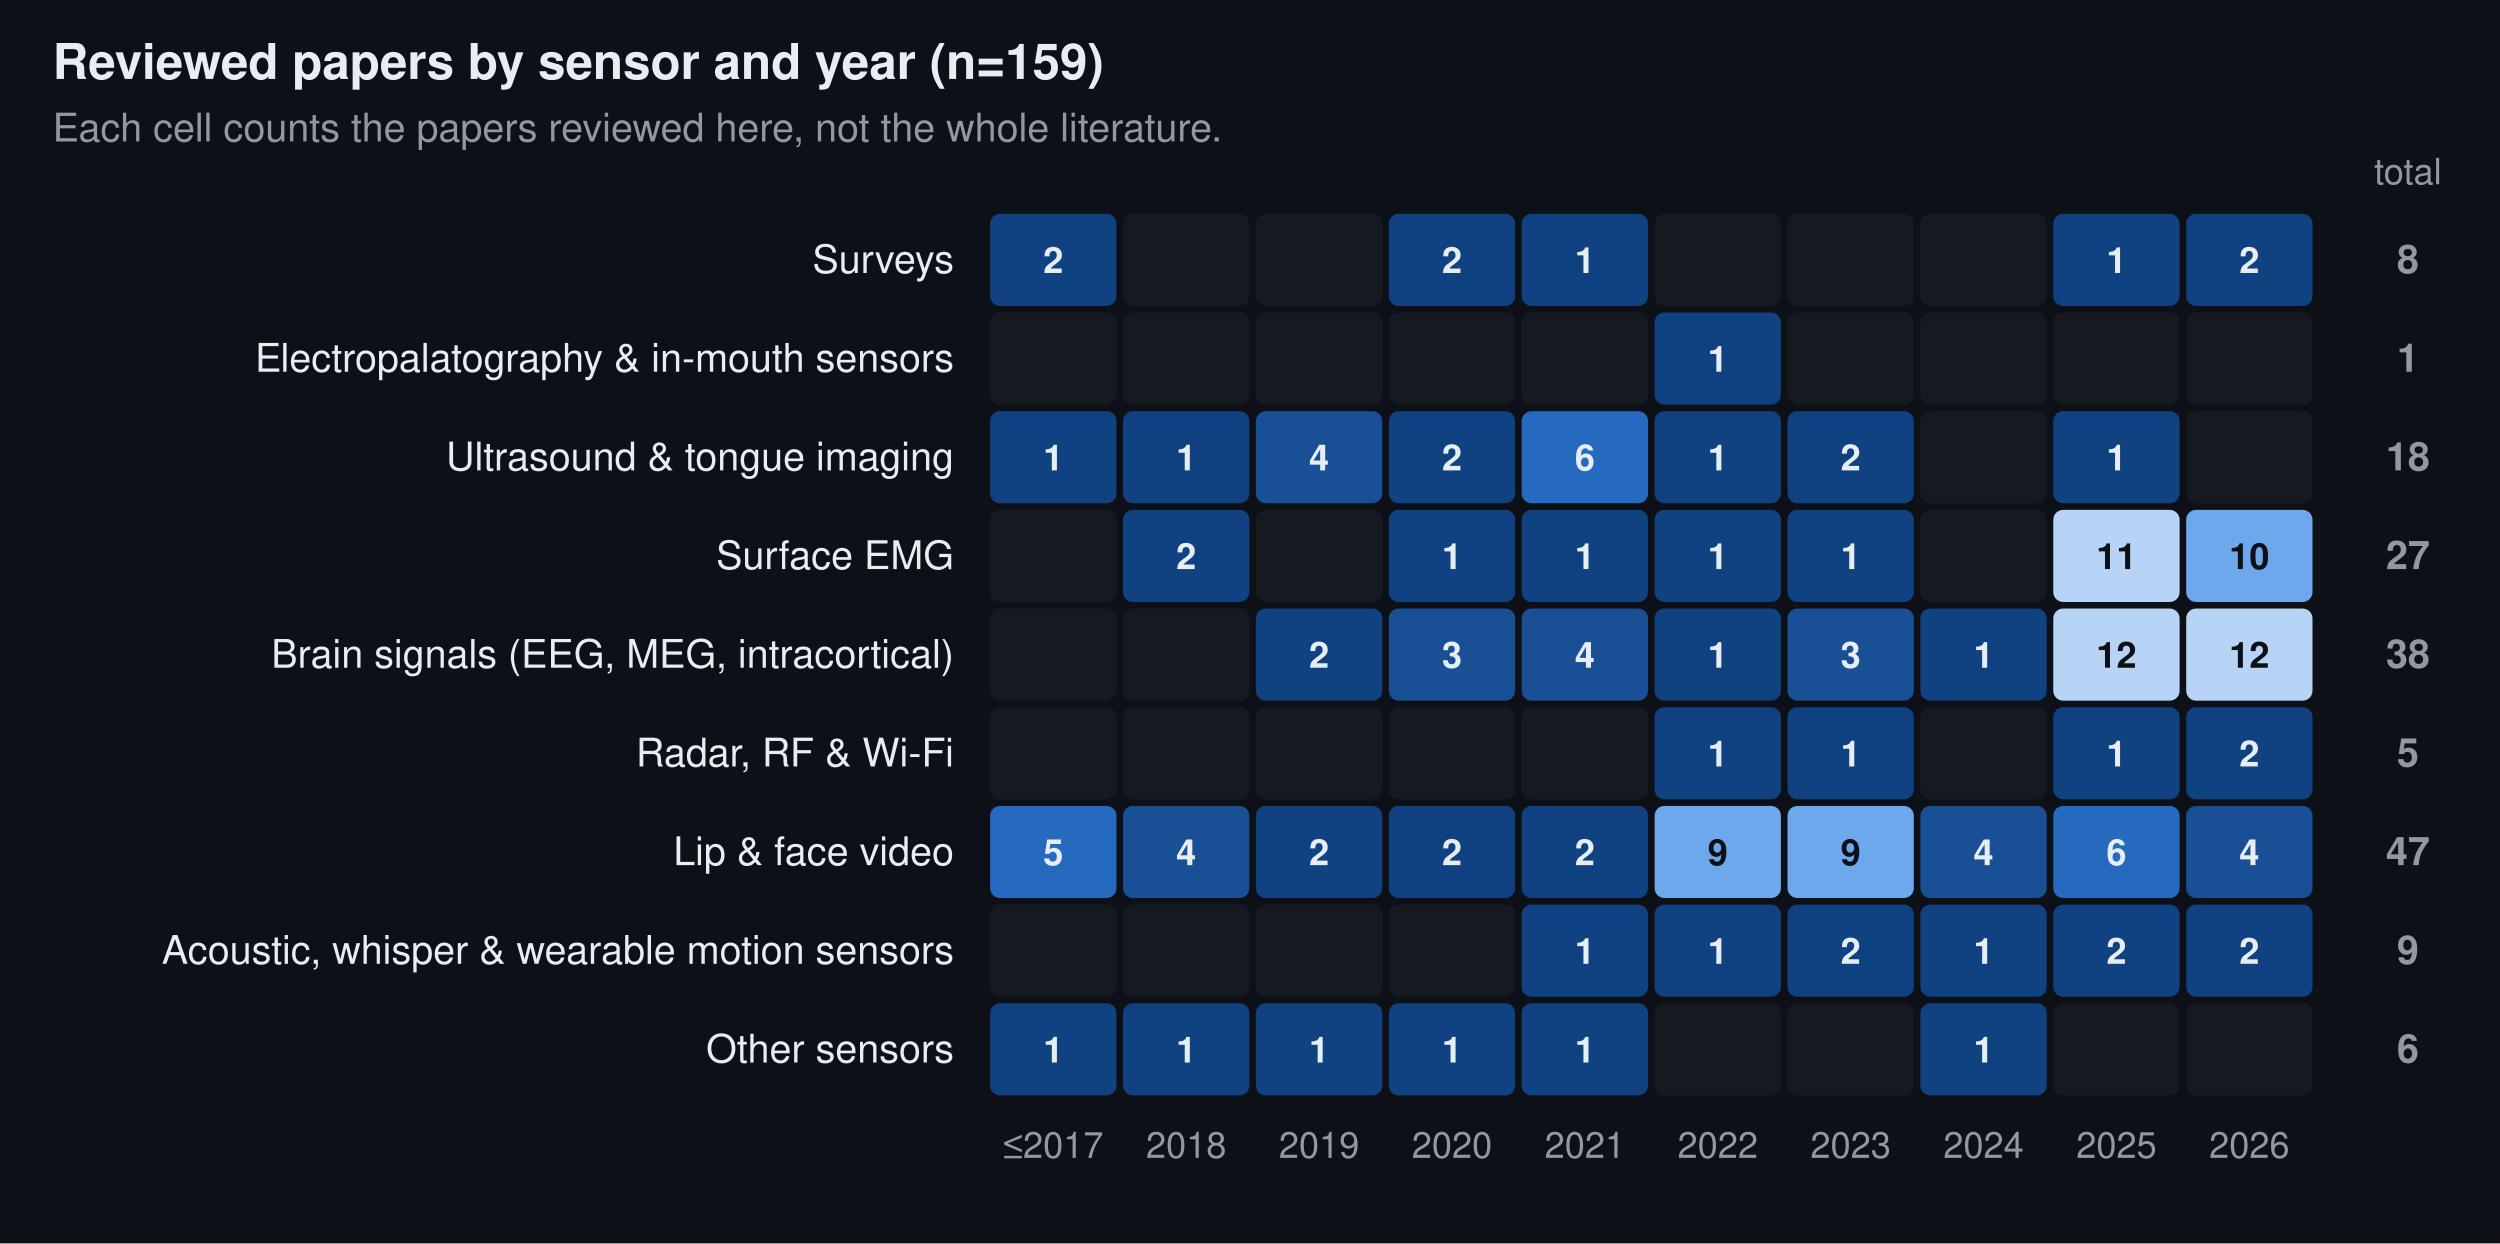
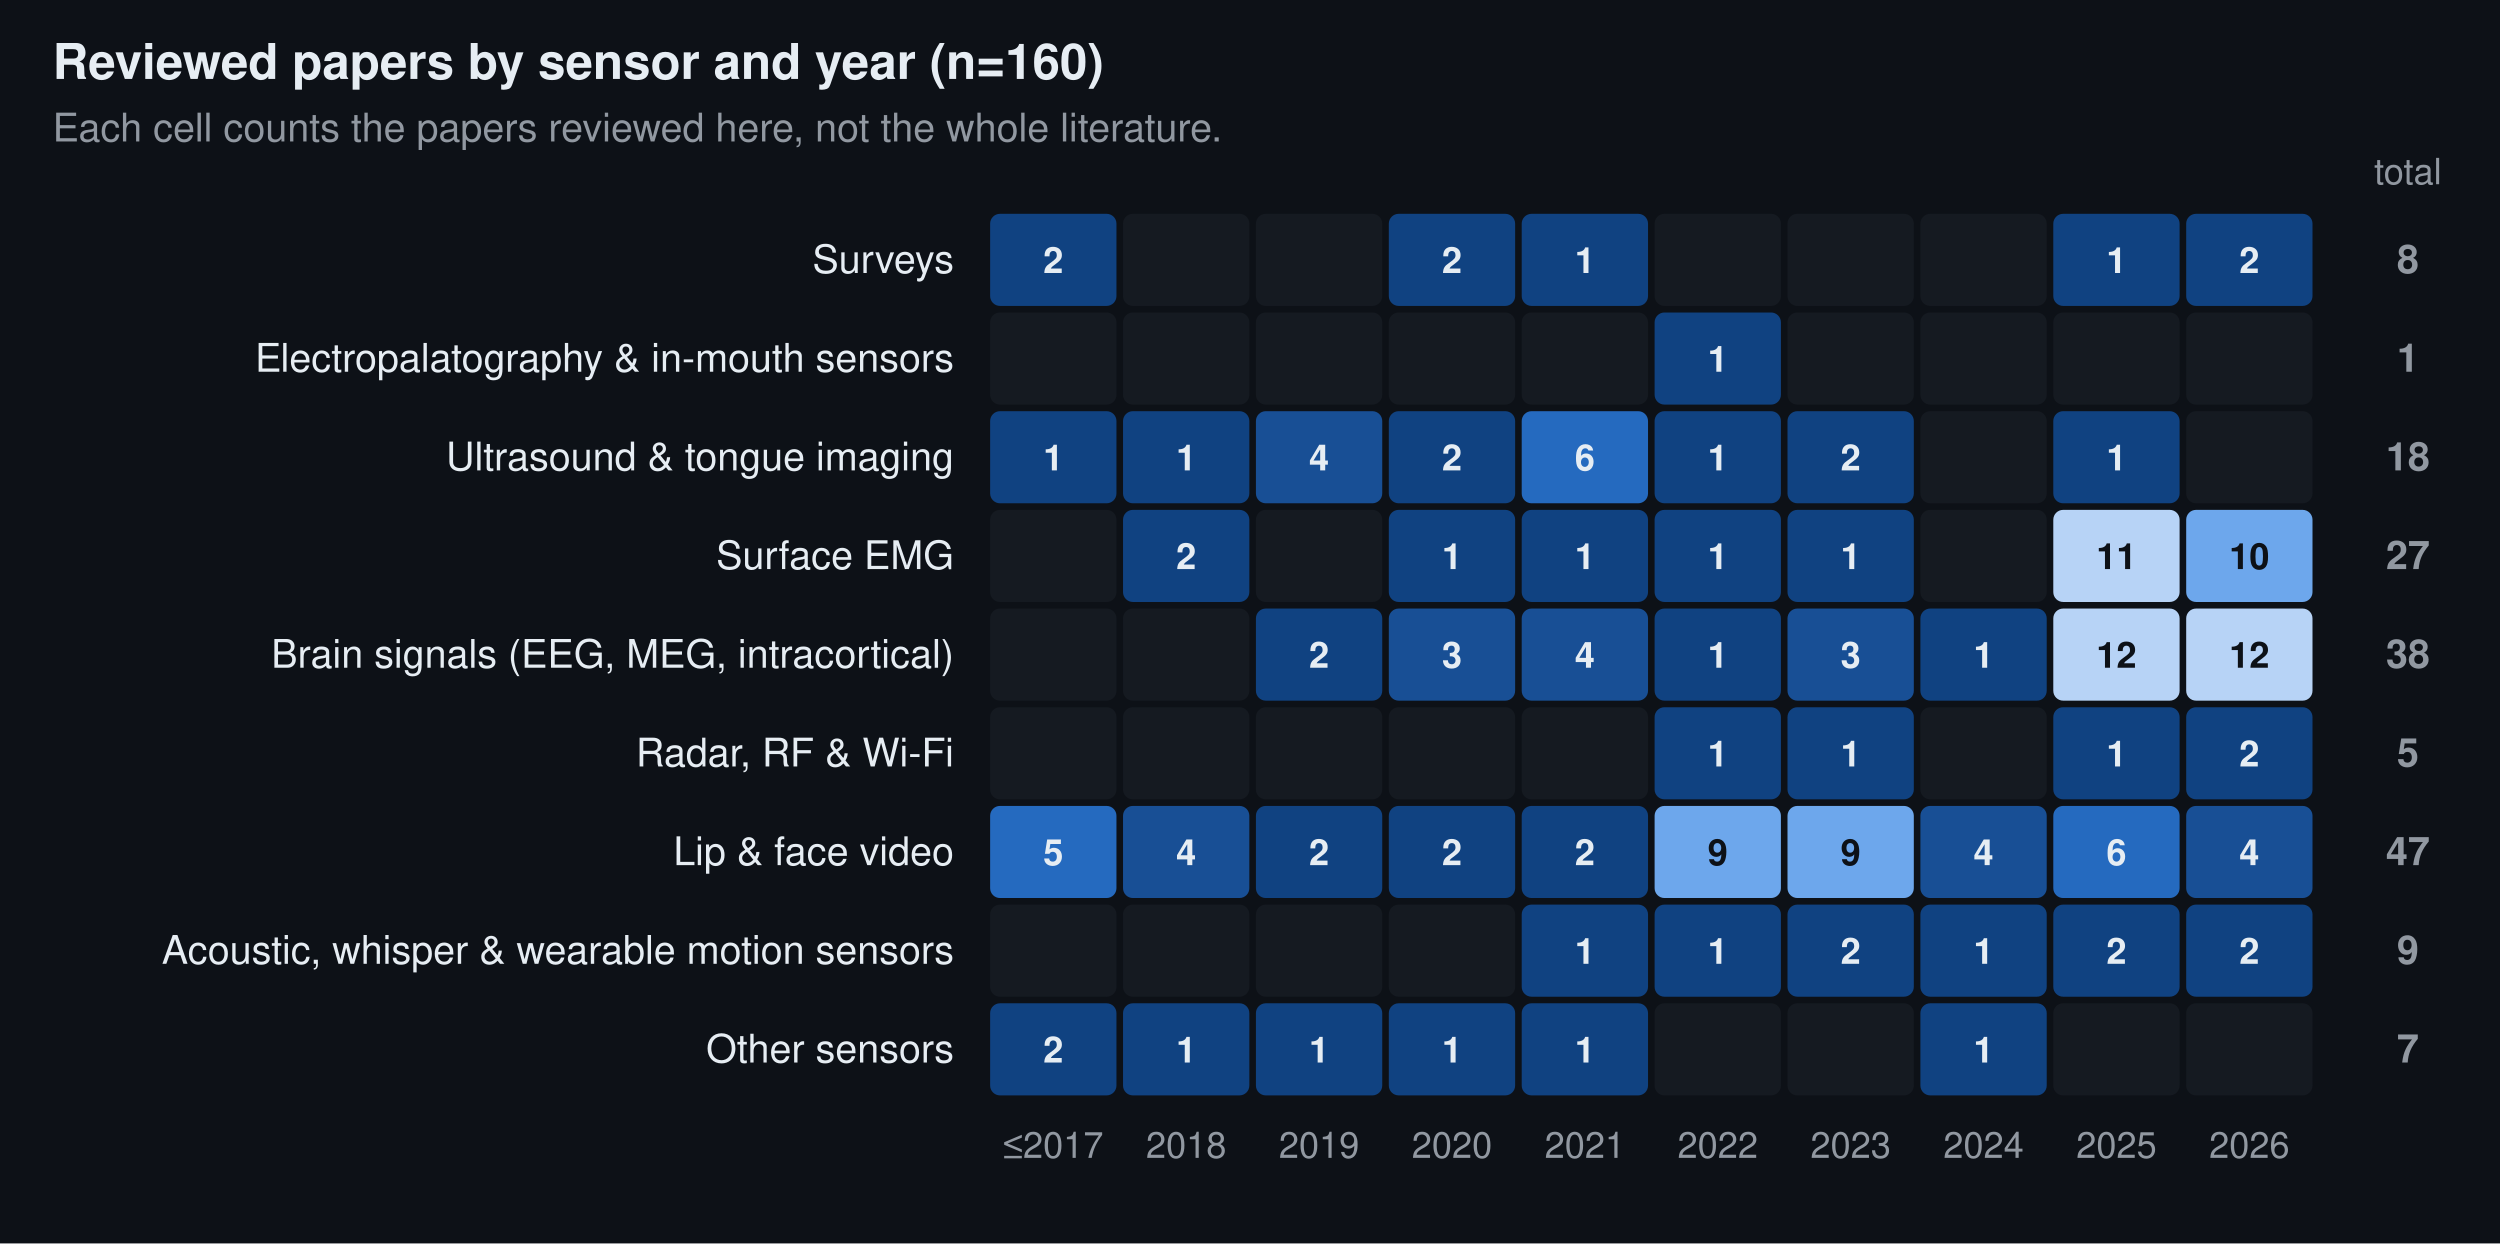
- <svg xmlns="http://www.w3.org/2000/svg" width="760" height="378" viewBox="0 0 760 378" font-family="-apple-system, BlinkMacSystemFont, 'Segoe UI', Helvetica, Arial, sans-serif" role="img" aria-label="Reviewed papers by sensor and year (n=159)">
+ <svg xmlns="http://www.w3.org/2000/svg" width="760" height="378" viewBox="0 0 760 378" font-family="-apple-system, BlinkMacSystemFont, 'Segoe UI', Helvetica, Arial, sans-serif" role="img" aria-label="Reviewed papers by sensor and year (n=160)">
  <rect width="760" height="378" fill="#0d1117" />
-   <text x="16.0" y="24.0" font-size="15" fill="#e6edf3" text-anchor="start" font-weight="600">Reviewed papers by sensor and year (n=159)</text>
+   <text x="16.0" y="24.0" font-size="15" fill="#e6edf3" text-anchor="start" font-weight="600">Reviewed papers by sensor and year (n=160)</text>
  <text x="16.0" y="43.0" font-size="12" fill="#9198a1" text-anchor="start">Each cell counts the papers reviewed here, not the whole literature.</text>
  <text x="320.2" y="352.0" font-size="11" fill="#9198a1" text-anchor="middle">≤2017</text>
  <text x="360.6" y="352.0" font-size="11" fill="#9198a1" text-anchor="middle">2018</text>
  <text x="401.0" y="352.0" font-size="11" fill="#9198a1" text-anchor="middle">2019</text>
  <text x="441.4" y="352.0" font-size="11" fill="#9198a1" text-anchor="middle">2020</text>
  <text x="481.8" y="352.0" font-size="11" fill="#9198a1" text-anchor="middle">2021</text>
  <text x="522.2" y="352.0" font-size="11" fill="#9198a1" text-anchor="middle">2022</text>
  <text x="562.6" y="352.0" font-size="11" fill="#9198a1" text-anchor="middle">2023</text>
  <text x="603.0" y="352.0" font-size="11" fill="#9198a1" text-anchor="middle">2024</text>
  <text x="643.4" y="352.0" font-size="11" fill="#9198a1" text-anchor="middle">2025</text>
  <text x="683.8" y="352.0" font-size="11" fill="#9198a1" text-anchor="middle">2026</text>
  <text x="732.0" y="56.0" font-size="11" fill="#9198a1" text-anchor="middle">total</text>
  <text x="290.0" y="83.0" font-size="12" fill="#e6edf3" text-anchor="end">Surveys</text>
  <rect x="301.0" y="65.0" width="38.4" height="28.0" rx="3" fill="#104281" />
  <text x="320.2" y="83.0" font-size="11" fill="#e6edf3" text-anchor="middle" font-weight="600">2</text>
  <rect x="341.4" y="65.0" width="38.4" height="28.0" rx="3" fill="#151a21" />
  <rect x="381.8" y="65.0" width="38.4" height="28.0" rx="3" fill="#151a21" />
  <rect x="422.2" y="65.0" width="38.4" height="28.0" rx="3" fill="#104281" />
  <text x="441.4" y="83.0" font-size="11" fill="#e6edf3" text-anchor="middle" font-weight="600">2</text>
  <rect x="462.6" y="65.0" width="38.4" height="28.0" rx="3" fill="#104281" />
  <text x="481.8" y="83.0" font-size="11" fill="#e6edf3" text-anchor="middle" font-weight="600">1</text>
  <rect x="503.0" y="65.0" width="38.4" height="28.0" rx="3" fill="#151a21" />
  <rect x="543.4" y="65.0" width="38.4" height="28.0" rx="3" fill="#151a21" />
  <rect x="583.8" y="65.0" width="38.4" height="28.0" rx="3" fill="#151a21" />
  <rect x="624.2" y="65.0" width="38.4" height="28.0" rx="3" fill="#104281" />
  <text x="643.4" y="83.0" font-size="11" fill="#e6edf3" text-anchor="middle" font-weight="600">1</text>
  <rect x="664.6" y="65.0" width="38.4" height="28.0" rx="3" fill="#104281" />
  <text x="683.8" y="83.0" font-size="11" fill="#e6edf3" text-anchor="middle" font-weight="600">2</text>
  <text x="732.0" y="83.0" font-size="12" fill="#9198a1" text-anchor="middle" font-weight="600">8</text>
  <text x="290.0" y="113.0" font-size="12" fill="#e6edf3" text-anchor="end">Electropalatography &amp; in-mouth sensors</text>
  <rect x="301.0" y="95.0" width="38.4" height="28.0" rx="3" fill="#151a21" />
  <rect x="341.4" y="95.0" width="38.4" height="28.0" rx="3" fill="#151a21" />
  <rect x="381.8" y="95.0" width="38.4" height="28.0" rx="3" fill="#151a21" />
  <rect x="422.2" y="95.0" width="38.4" height="28.0" rx="3" fill="#151a21" />
  <rect x="462.6" y="95.0" width="38.4" height="28.0" rx="3" fill="#151a21" />
  <rect x="503.0" y="95.0" width="38.4" height="28.0" rx="3" fill="#104281" />
  <text x="522.2" y="113.0" font-size="11" fill="#e6edf3" text-anchor="middle" font-weight="600">1</text>
  <rect x="543.4" y="95.0" width="38.4" height="28.0" rx="3" fill="#151a21" />
  <rect x="583.8" y="95.0" width="38.4" height="28.0" rx="3" fill="#151a21" />
  <rect x="624.2" y="95.0" width="38.4" height="28.0" rx="3" fill="#151a21" />
  <rect x="664.6" y="95.0" width="38.4" height="28.0" rx="3" fill="#151a21" />
  <text x="732.0" y="113.0" font-size="12" fill="#9198a1" text-anchor="middle" font-weight="600">1</text>
  <text x="290.0" y="143.0" font-size="12" fill="#e6edf3" text-anchor="end">Ultrasound &amp; tongue imaging</text>
  <rect x="301.0" y="125.0" width="38.4" height="28.0" rx="3" fill="#104281" />
  <text x="320.2" y="143.0" font-size="11" fill="#e6edf3" text-anchor="middle" font-weight="600">1</text>
  <rect x="341.4" y="125.0" width="38.4" height="28.0" rx="3" fill="#104281" />
  <text x="360.6" y="143.0" font-size="11" fill="#e6edf3" text-anchor="middle" font-weight="600">1</text>
  <rect x="381.8" y="125.0" width="38.4" height="28.0" rx="3" fill="#184f95" />
  <text x="401.0" y="143.0" font-size="11" fill="#e6edf3" text-anchor="middle" font-weight="600">4</text>
  <rect x="422.2" y="125.0" width="38.4" height="28.0" rx="3" fill="#104281" />
  <text x="441.4" y="143.0" font-size="11" fill="#e6edf3" text-anchor="middle" font-weight="600">2</text>
  <rect x="462.6" y="125.0" width="38.4" height="28.0" rx="3" fill="#256abf" />
  <text x="481.8" y="143.0" font-size="11" fill="#e6edf3" text-anchor="middle" font-weight="600">6</text>
  <rect x="503.0" y="125.0" width="38.4" height="28.0" rx="3" fill="#104281" />
  <text x="522.2" y="143.0" font-size="11" fill="#e6edf3" text-anchor="middle" font-weight="600">1</text>
  <rect x="543.4" y="125.0" width="38.4" height="28.0" rx="3" fill="#104281" />
  <text x="562.6" y="143.0" font-size="11" fill="#e6edf3" text-anchor="middle" font-weight="600">2</text>
  <rect x="583.8" y="125.0" width="38.4" height="28.0" rx="3" fill="#151a21" />
  <rect x="624.2" y="125.0" width="38.4" height="28.0" rx="3" fill="#104281" />
  <text x="643.4" y="143.0" font-size="11" fill="#e6edf3" text-anchor="middle" font-weight="600">1</text>
  <rect x="664.6" y="125.0" width="38.4" height="28.0" rx="3" fill="#151a21" />
  <text x="732.0" y="143.0" font-size="12" fill="#9198a1" text-anchor="middle" font-weight="600">18</text>
  <text x="290.0" y="173.0" font-size="12" fill="#e6edf3" text-anchor="end">Surface EMG</text>
  <rect x="301.0" y="155.0" width="38.4" height="28.0" rx="3" fill="#151a21" />
  <rect x="341.4" y="155.0" width="38.4" height="28.0" rx="3" fill="#104281" />
  <text x="360.6" y="173.0" font-size="11" fill="#e6edf3" text-anchor="middle" font-weight="600">2</text>
  <rect x="381.8" y="155.0" width="38.4" height="28.0" rx="3" fill="#151a21" />
  <rect x="422.2" y="155.0" width="38.4" height="28.0" rx="3" fill="#104281" />
  <text x="441.4" y="173.0" font-size="11" fill="#e6edf3" text-anchor="middle" font-weight="600">1</text>
  <rect x="462.6" y="155.0" width="38.4" height="28.0" rx="3" fill="#104281" />
  <text x="481.8" y="173.0" font-size="11" fill="#e6edf3" text-anchor="middle" font-weight="600">1</text>
  <rect x="503.0" y="155.0" width="38.4" height="28.0" rx="3" fill="#104281" />
  <text x="522.2" y="173.0" font-size="11" fill="#e6edf3" text-anchor="middle" font-weight="600">1</text>
  <rect x="543.4" y="155.0" width="38.4" height="28.0" rx="3" fill="#104281" />
  <text x="562.6" y="173.0" font-size="11" fill="#e6edf3" text-anchor="middle" font-weight="600">1</text>
  <rect x="583.8" y="155.0" width="38.4" height="28.0" rx="3" fill="#151a21" />
  <rect x="624.2" y="155.0" width="38.4" height="28.0" rx="3" fill="#b7d3f6" />
  <text x="643.4" y="173.0" font-size="11" fill="#0d1117" text-anchor="middle" font-weight="600">11</text>
  <rect x="664.6" y="155.0" width="38.4" height="28.0" rx="3" fill="#6da7ec" />
  <text x="683.8" y="173.0" font-size="11" fill="#0d1117" text-anchor="middle" font-weight="600">10</text>
  <text x="732.0" y="173.0" font-size="12" fill="#9198a1" text-anchor="middle" font-weight="600">27</text>
  <text x="290.0" y="203.0" font-size="12" fill="#e6edf3" text-anchor="end">Brain signals (EEG, MEG, intracortical)</text>
  <rect x="301.0" y="185.0" width="38.4" height="28.0" rx="3" fill="#151a21" />
  <rect x="341.4" y="185.0" width="38.4" height="28.0" rx="3" fill="#151a21" />
  <rect x="381.8" y="185.0" width="38.4" height="28.0" rx="3" fill="#104281" />
  <text x="401.0" y="203.0" font-size="11" fill="#e6edf3" text-anchor="middle" font-weight="600">2</text>
  <rect x="422.2" y="185.0" width="38.4" height="28.0" rx="3" fill="#184f95" />
  <text x="441.4" y="203.0" font-size="11" fill="#e6edf3" text-anchor="middle" font-weight="600">3</text>
  <rect x="462.6" y="185.0" width="38.4" height="28.0" rx="3" fill="#184f95" />
  <text x="481.8" y="203.0" font-size="11" fill="#e6edf3" text-anchor="middle" font-weight="600">4</text>
  <rect x="503.0" y="185.0" width="38.4" height="28.0" rx="3" fill="#104281" />
  <text x="522.2" y="203.0" font-size="11" fill="#e6edf3" text-anchor="middle" font-weight="600">1</text>
  <rect x="543.4" y="185.0" width="38.4" height="28.0" rx="3" fill="#184f95" />
  <text x="562.6" y="203.0" font-size="11" fill="#e6edf3" text-anchor="middle" font-weight="600">3</text>
  <rect x="583.8" y="185.0" width="38.4" height="28.0" rx="3" fill="#104281" />
  <text x="603.0" y="203.0" font-size="11" fill="#e6edf3" text-anchor="middle" font-weight="600">1</text>
  <rect x="624.2" y="185.0" width="38.4" height="28.0" rx="3" fill="#b7d3f6" />
  <text x="643.4" y="203.0" font-size="11" fill="#0d1117" text-anchor="middle" font-weight="600">12</text>
  <rect x="664.6" y="185.0" width="38.4" height="28.0" rx="3" fill="#b7d3f6" />
  <text x="683.8" y="203.0" font-size="11" fill="#0d1117" text-anchor="middle" font-weight="600">12</text>
  <text x="732.0" y="203.0" font-size="12" fill="#9198a1" text-anchor="middle" font-weight="600">38</text>
  <text x="290.0" y="233.0" font-size="12" fill="#e6edf3" text-anchor="end">Radar, RF &amp; Wi-Fi</text>
  <rect x="301.0" y="215.0" width="38.4" height="28.0" rx="3" fill="#151a21" />
  <rect x="341.4" y="215.0" width="38.4" height="28.0" rx="3" fill="#151a21" />
  <rect x="381.8" y="215.0" width="38.4" height="28.0" rx="3" fill="#151a21" />
  <rect x="422.2" y="215.0" width="38.4" height="28.0" rx="3" fill="#151a21" />
  <rect x="462.6" y="215.0" width="38.4" height="28.0" rx="3" fill="#151a21" />
  <rect x="503.0" y="215.0" width="38.4" height="28.0" rx="3" fill="#104281" />
  <text x="522.2" y="233.0" font-size="11" fill="#e6edf3" text-anchor="middle" font-weight="600">1</text>
  <rect x="543.4" y="215.0" width="38.4" height="28.0" rx="3" fill="#104281" />
  <text x="562.6" y="233.0" font-size="11" fill="#e6edf3" text-anchor="middle" font-weight="600">1</text>
  <rect x="583.8" y="215.0" width="38.4" height="28.0" rx="3" fill="#151a21" />
  <rect x="624.2" y="215.0" width="38.4" height="28.0" rx="3" fill="#104281" />
  <text x="643.4" y="233.0" font-size="11" fill="#e6edf3" text-anchor="middle" font-weight="600">1</text>
  <rect x="664.6" y="215.0" width="38.4" height="28.0" rx="3" fill="#104281" />
  <text x="683.8" y="233.0" font-size="11" fill="#e6edf3" text-anchor="middle" font-weight="600">2</text>
  <text x="732.0" y="233.0" font-size="12" fill="#9198a1" text-anchor="middle" font-weight="600">5</text>
  <text x="290.0" y="263.0" font-size="12" fill="#e6edf3" text-anchor="end">Lip &amp; face video</text>
  <rect x="301.0" y="245.0" width="38.4" height="28.0" rx="3" fill="#256abf" />
  <text x="320.2" y="263.0" font-size="11" fill="#e6edf3" text-anchor="middle" font-weight="600">5</text>
  <rect x="341.4" y="245.0" width="38.4" height="28.0" rx="3" fill="#184f95" />
  <text x="360.6" y="263.0" font-size="11" fill="#e6edf3" text-anchor="middle" font-weight="600">4</text>
  <rect x="381.8" y="245.0" width="38.4" height="28.0" rx="3" fill="#104281" />
  <text x="401.0" y="263.0" font-size="11" fill="#e6edf3" text-anchor="middle" font-weight="600">2</text>
  <rect x="422.2" y="245.0" width="38.4" height="28.0" rx="3" fill="#104281" />
  <text x="441.4" y="263.0" font-size="11" fill="#e6edf3" text-anchor="middle" font-weight="600">2</text>
  <rect x="462.6" y="245.0" width="38.4" height="28.0" rx="3" fill="#104281" />
  <text x="481.8" y="263.0" font-size="11" fill="#e6edf3" text-anchor="middle" font-weight="600">2</text>
  <rect x="503.0" y="245.0" width="38.4" height="28.0" rx="3" fill="#6da7ec" />
  <text x="522.2" y="263.0" font-size="11" fill="#0d1117" text-anchor="middle" font-weight="600">9</text>
  <rect x="543.4" y="245.0" width="38.4" height="28.0" rx="3" fill="#6da7ec" />
  <text x="562.6" y="263.0" font-size="11" fill="#0d1117" text-anchor="middle" font-weight="600">9</text>
  <rect x="583.8" y="245.0" width="38.4" height="28.0" rx="3" fill="#184f95" />
  <text x="603.0" y="263.0" font-size="11" fill="#e6edf3" text-anchor="middle" font-weight="600">4</text>
  <rect x="624.2" y="245.0" width="38.4" height="28.0" rx="3" fill="#256abf" />
  <text x="643.4" y="263.0" font-size="11" fill="#e6edf3" text-anchor="middle" font-weight="600">6</text>
  <rect x="664.6" y="245.0" width="38.4" height="28.0" rx="3" fill="#184f95" />
  <text x="683.8" y="263.0" font-size="11" fill="#e6edf3" text-anchor="middle" font-weight="600">4</text>
  <text x="732.0" y="263.0" font-size="12" fill="#9198a1" text-anchor="middle" font-weight="600">47</text>
  <text x="290.0" y="293.0" font-size="12" fill="#e6edf3" text-anchor="end">Acoustic, whisper &amp; wearable motion sensors</text>
  <rect x="301.0" y="275.0" width="38.4" height="28.0" rx="3" fill="#151a21" />
  <rect x="341.4" y="275.0" width="38.4" height="28.0" rx="3" fill="#151a21" />
  <rect x="381.8" y="275.0" width="38.4" height="28.0" rx="3" fill="#151a21" />
  <rect x="422.2" y="275.0" width="38.4" height="28.0" rx="3" fill="#151a21" />
  <rect x="462.6" y="275.0" width="38.4" height="28.0" rx="3" fill="#104281" />
  <text x="481.8" y="293.0" font-size="11" fill="#e6edf3" text-anchor="middle" font-weight="600">1</text>
  <rect x="503.0" y="275.0" width="38.4" height="28.0" rx="3" fill="#104281" />
  <text x="522.2" y="293.0" font-size="11" fill="#e6edf3" text-anchor="middle" font-weight="600">1</text>
  <rect x="543.4" y="275.0" width="38.4" height="28.0" rx="3" fill="#104281" />
  <text x="562.6" y="293.0" font-size="11" fill="#e6edf3" text-anchor="middle" font-weight="600">2</text>
  <rect x="583.8" y="275.0" width="38.4" height="28.0" rx="3" fill="#104281" />
  <text x="603.0" y="293.0" font-size="11" fill="#e6edf3" text-anchor="middle" font-weight="600">1</text>
  <rect x="624.2" y="275.0" width="38.4" height="28.0" rx="3" fill="#104281" />
  <text x="643.4" y="293.0" font-size="11" fill="#e6edf3" text-anchor="middle" font-weight="600">2</text>
  <rect x="664.6" y="275.0" width="38.4" height="28.0" rx="3" fill="#104281" />
  <text x="683.8" y="293.0" font-size="11" fill="#e6edf3" text-anchor="middle" font-weight="600">2</text>
  <text x="732.0" y="293.0" font-size="12" fill="#9198a1" text-anchor="middle" font-weight="600">9</text>
  <text x="290.0" y="323.0" font-size="12" fill="#e6edf3" text-anchor="end">Other sensors</text>
  <rect x="301.0" y="305.0" width="38.4" height="28.0" rx="3" fill="#104281" />
-   <text x="320.2" y="323.0" font-size="11" fill="#e6edf3" text-anchor="middle" font-weight="600">1</text>
+   <text x="320.2" y="323.0" font-size="11" fill="#e6edf3" text-anchor="middle" font-weight="600">2</text>
  <rect x="341.4" y="305.0" width="38.4" height="28.0" rx="3" fill="#104281" />
  <text x="360.6" y="323.0" font-size="11" fill="#e6edf3" text-anchor="middle" font-weight="600">1</text>
  <rect x="381.8" y="305.0" width="38.4" height="28.0" rx="3" fill="#104281" />
  <text x="401.0" y="323.0" font-size="11" fill="#e6edf3" text-anchor="middle" font-weight="600">1</text>
  <rect x="422.2" y="305.0" width="38.4" height="28.0" rx="3" fill="#104281" />
  <text x="441.4" y="323.0" font-size="11" fill="#e6edf3" text-anchor="middle" font-weight="600">1</text>
  <rect x="462.6" y="305.0" width="38.4" height="28.0" rx="3" fill="#104281" />
  <text x="481.8" y="323.0" font-size="11" fill="#e6edf3" text-anchor="middle" font-weight="600">1</text>
  <rect x="503.0" y="305.0" width="38.4" height="28.0" rx="3" fill="#151a21" />
  <rect x="543.4" y="305.0" width="38.4" height="28.0" rx="3" fill="#151a21" />
  <rect x="583.8" y="305.0" width="38.4" height="28.0" rx="3" fill="#104281" />
  <text x="603.0" y="323.0" font-size="11" fill="#e6edf3" text-anchor="middle" font-weight="600">1</text>
  <rect x="624.2" y="305.0" width="38.4" height="28.0" rx="3" fill="#151a21" />
  <rect x="664.6" y="305.0" width="38.4" height="28.0" rx="3" fill="#151a21" />
-   <text x="732.0" y="323.0" font-size="12" fill="#9198a1" text-anchor="middle" font-weight="600">6</text>
+   <text x="732.0" y="323.0" font-size="12" fill="#9198a1" text-anchor="middle" font-weight="600">7</text>
</svg>
